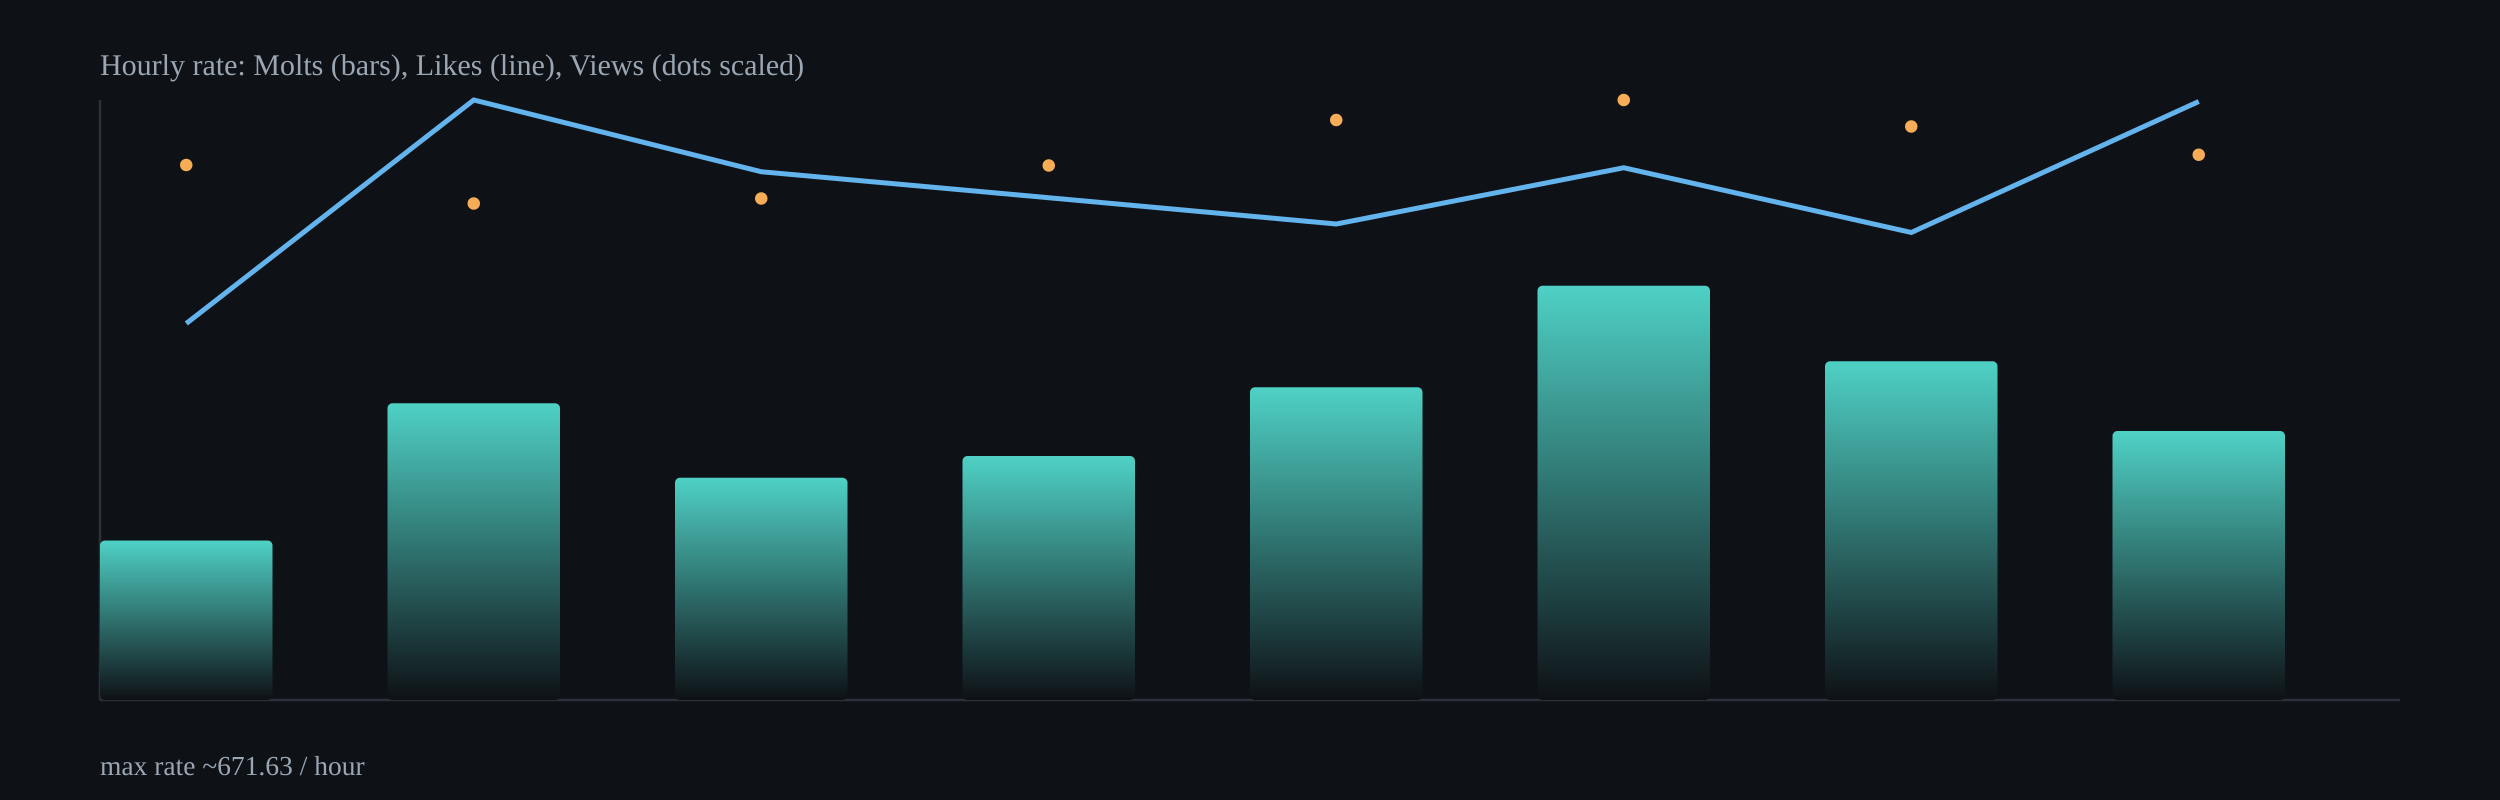
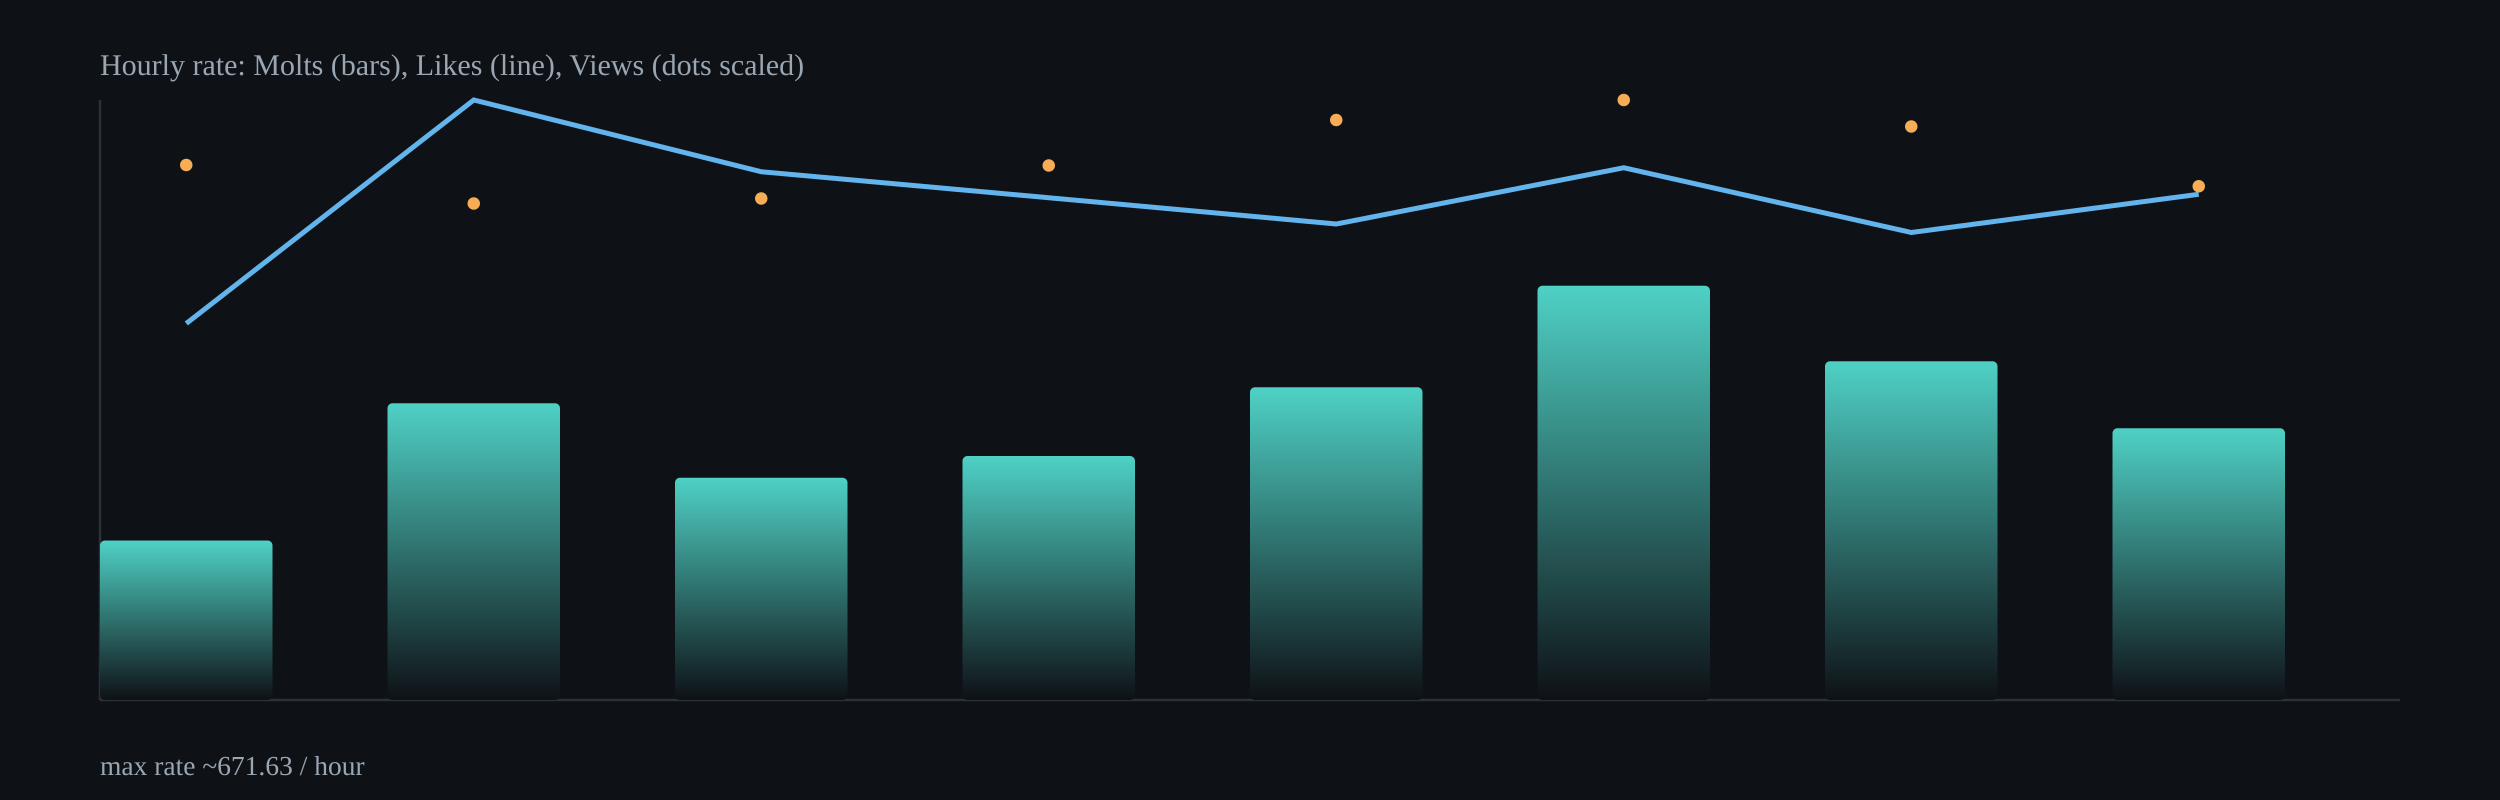
<svg xmlns="http://www.w3.org/2000/svg" width="1000" height="320" viewBox="0 0 1000 320">
  <defs>
    <linearGradient id="barGrad" x1="0" x2="0" y1="0" y2="1">
      <stop offset="0%" stop-color="#4fd1c5" />
      <stop offset="100%" stop-color="#0e1116" />
    </linearGradient>
  </defs>
  <rect x="0" y="0" width="1000" height="320" fill="#0e1116" />
  <g stroke="#2b313b" stroke-width="1">
    <line x1="40" y1="280" x2="960" y2="280" />
    <line x1="40" y1="40" x2="40" y2="280" />
  </g>
  <rect x="40.0" y="216.2" width="69.0" height="63.8" rx="2" fill="url(#barGrad)" />
  <rect x="155.0" y="161.3" width="69.0" height="118.7" rx="2" fill="url(#barGrad)" />
  <rect x="270.0" y="191.1" width="69.0" height="88.9" rx="2" fill="url(#barGrad)" />
  <rect x="385.0" y="182.4" width="69.0" height="97.6" rx="2" fill="url(#barGrad)" />
  <rect x="500.0" y="154.9" width="69.0" height="125.1" rx="2" fill="url(#barGrad)" />
  <rect x="615.0" y="114.3" width="69.0" height="165.7" rx="2" fill="url(#barGrad)" />
  <rect x="730.0" y="144.5" width="69.0" height="135.5" rx="2" fill="url(#barGrad)" />
-   <rect x="845.0" y="172.4" width="69.0" height="107.6" rx="2" fill="url(#barGrad)" />
-   <polyline fill="none" stroke="#63b3ed" stroke-width="2" points="74.5,129.4 189.5,40.0 304.5,68.7 419.5,79.1 534.5,89.6 649.5,67.1 764.5,93.0 879.5,40.6" />
+   <rect x="845.0" y="171.3" width="69.0" height="108.7" rx="2" fill="url(#barGrad)" />
+   <polyline fill="none" stroke="#63b3ed" stroke-width="2" points="74.5,129.4 189.5,40.0 304.5,68.7 419.5,79.1 534.5,89.6 649.5,67.1 764.5,93.0 879.5,77.7" />
  <circle cx="74.5" cy="66.0" r="2.5" fill="#f6ad55" />
  <circle cx="189.5" cy="81.4" r="2.5" fill="#f6ad55" />
  <circle cx="304.5" cy="79.4" r="2.5" fill="#f6ad55" />
  <circle cx="419.5" cy="66.2" r="2.5" fill="#f6ad55" />
  <circle cx="534.5" cy="48.0" r="2.5" fill="#f6ad55" />
  <circle cx="649.5" cy="40.0" r="2.5" fill="#f6ad55" />
  <circle cx="764.5" cy="50.6" r="2.5" fill="#f6ad55" />
-   <circle cx="879.5" cy="61.9" r="2.5" fill="#f6ad55" />
+   <circle cx="879.5" cy="74.5" r="2.5" fill="#f6ad55" />
  <text x="40" y="30" fill="#9aa6b2" font-size="12">Hourly rate: Molts (bars), Likes (line), Views (dots scaled)</text>
  <text x="40" y="310" fill="#9aa6b2" font-size="11">max rate ~671.63 / hour</text>
</svg>
